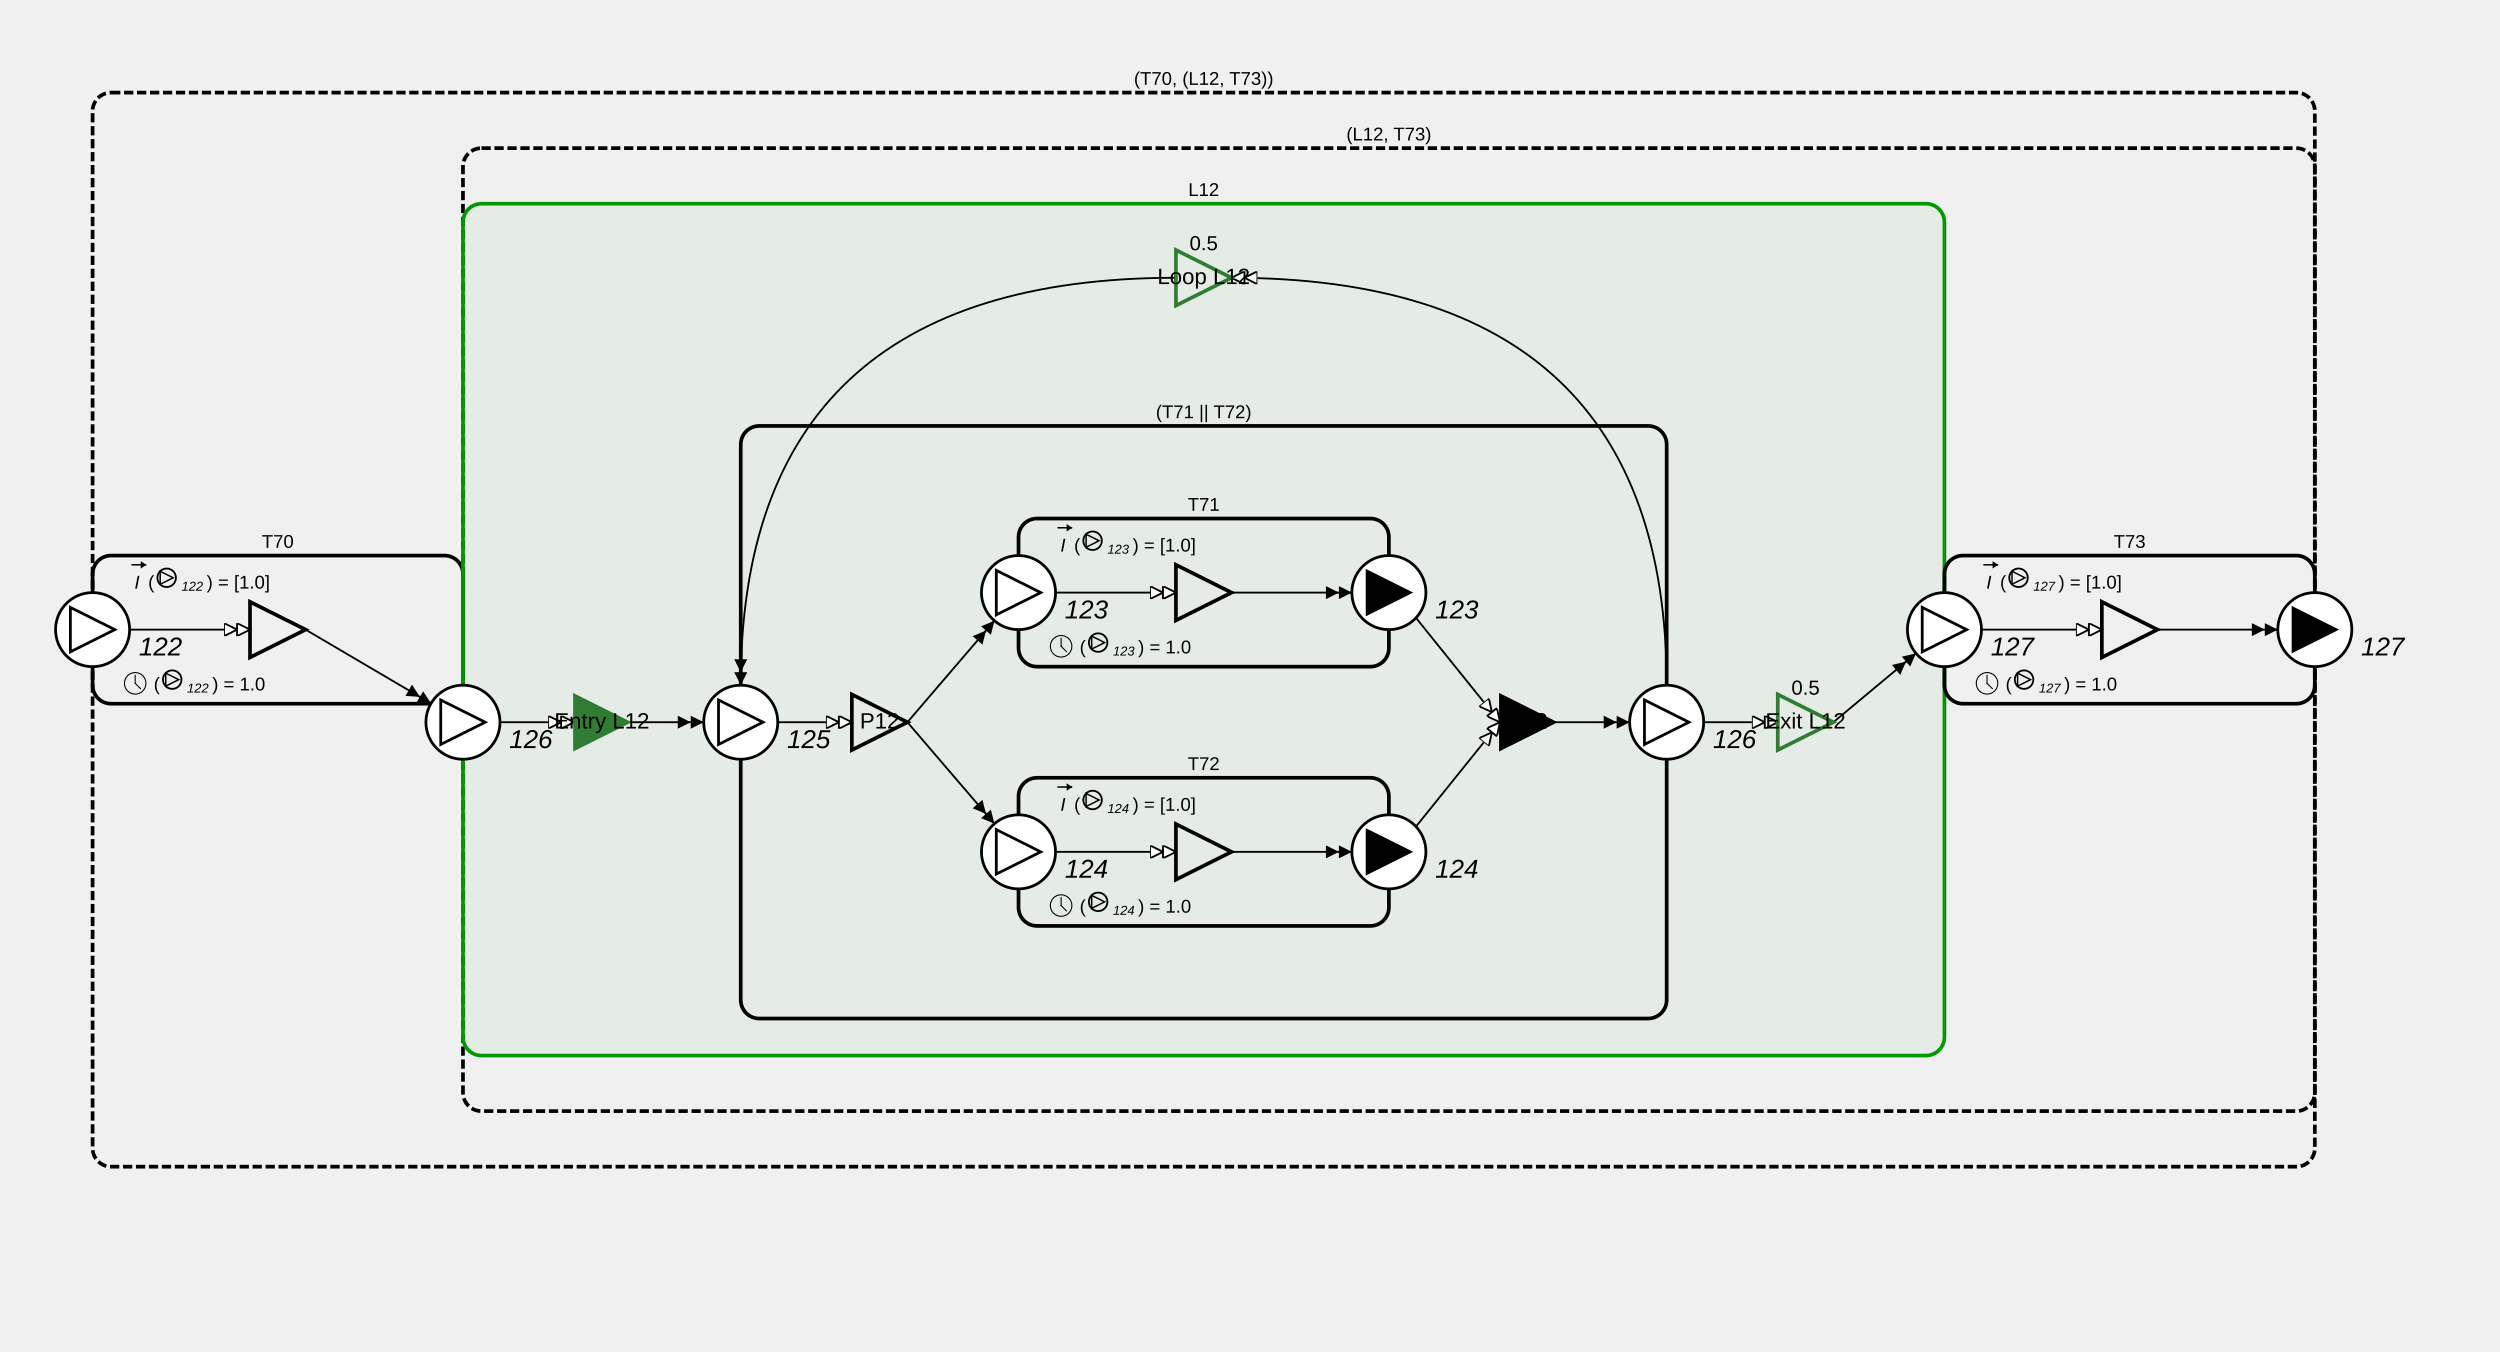
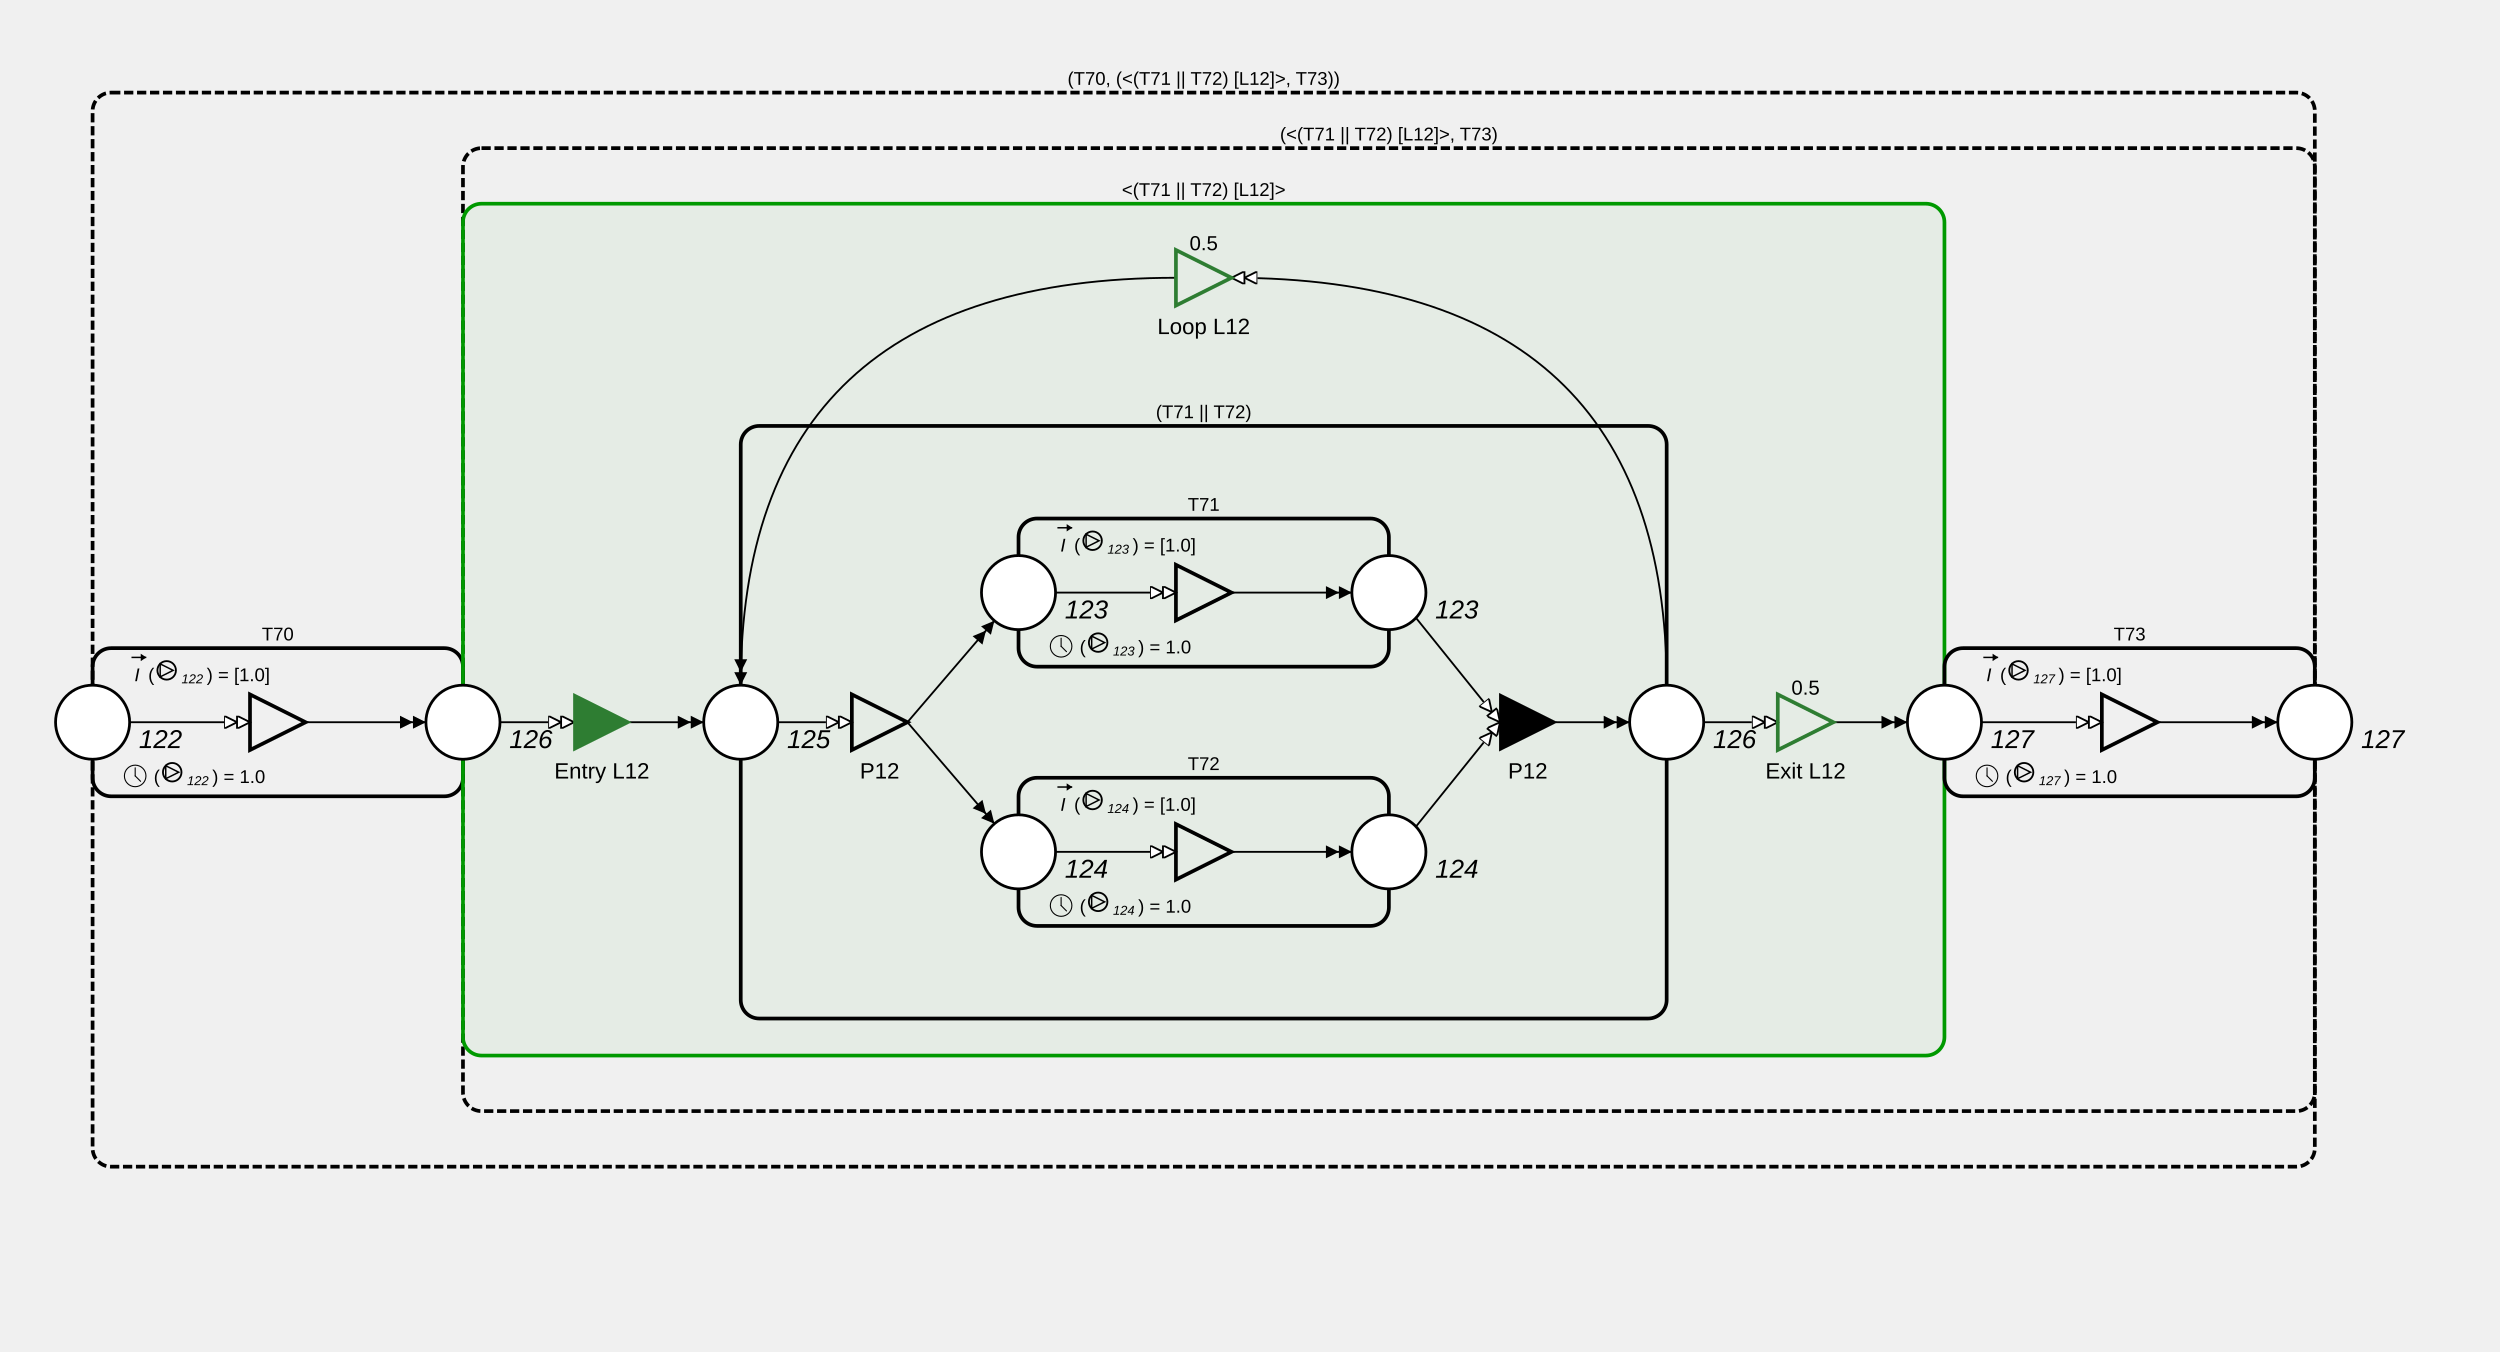
<svg xmlns="http://www.w3.org/2000/svg" width="1350" height="730" viewBox="0 0 1350 730">
  <style>
  .place { fill: white; stroke: black; stroke-width: 1.5; }
  .place.token { fill: rgba(0, 0, 0, 0.12); }
  .transition { fill: white; stroke: black; stroke-width: 1.5; }
  .region { fill: none; stroke: black; stroke-width: 2; rx: 10; }
  .arc { fill: none; stroke: black; stroke-width: 1; marker-end: url(#doubleArrowhead); }
  .arc-white { fill: none; stroke: black; stroke-width: 1; marker-end: url(#doubleArrowheadWhite); }
  .label { font-family: Arial; font-size: 12px; text-anchor: middle; dominant-baseline: middle; }
</style>
  <defs>
    <marker id="doubleArrowhead" markerWidth="15" markerHeight="7" refX="14" refY="3.5" orient="auto">
      <polygon points="0 0, 7 3.5, 0 7" fill="black" />
      <polygon points="7 0, 14 3.5, 7 7" fill="black" />
    </marker>
    <marker id="doubleArrowheadWhite" markerWidth="15" markerHeight="7" refX="14" refY="3.5" orient="auto">
      <polygon points="0 0, 7 3.5, 0 7" fill="white" stroke="black" stroke-width="1" />
      <polygon points="7 0, 14 3.5, 7 7" fill="white" stroke="black" stroke-width="1" />
    </marker>
  </defs>
  <rect x="50" y="50" width="1200" height="580.0" rx="10" style="fill: none; stroke: black; stroke-width: 2; stroke-dasharray: 5, 2;" />
-   <text x="650.0" y="43" class="label" style="font-size: 10px;">(T70, (L12, T73))</text>
-   <rect x="50" y="300.0" width="200" height="80" rx="10" style="fill: none; stroke: black; stroke-width: 2; " />
-   <text x="150.0" y="293.0" class="label" style="font-size: 10px;">T70</text>
+   <text x="650.0" y="43" class="label" style="font-size: 10px;">(T70, (&lt;(T71 || T72) [L12]&gt;, T73))</text>
+   <rect x="50" y="350.0" width="200" height="80" rx="10" style="fill: none; stroke: black; stroke-width: 2; " />
+   <text x="150.0" y="343.0" class="label" style="font-size: 10px;">T70</text>
  <rect x="250" y="80.0" width="1000" height="520.0" rx="10" style="fill: none; stroke: black; stroke-width: 2; stroke-dasharray: 5, 2;" />
-   <text x="750.0" y="73.0" class="label" style="font-size: 10px;">(L12, T73)</text>
+   <text x="750.0" y="73.0" class="label" style="font-size: 10px;">(&lt;(T71 || T72) [L12]&gt;, T73)</text>
  <rect x="250" y="110.0" width="800" height="460" rx="10" style="fill: rgba(0, 153, 0, 0.05); stroke: #009900; stroke-width: 2; " />
-   <text x="650.0" y="103.0" class="label" style="font-size: 10px;">L12</text>
+   <text x="650.0" y="103.0" class="label" style="font-size: 10px;">&lt;(T71 || T72) [L12]&gt;</text>
  <rect x="400.0" y="230.0" width="500" height="320" rx="10" style="fill: none; stroke: black; stroke-width: 2; " />
  <text x="650.0" y="223.0" class="label" style="font-size: 10px;">(T71 || T72)</text>
  <rect x="550.0" y="280.0" width="200" height="80" rx="10" style="fill: none; stroke: black; stroke-width: 2; " />
  <text x="650.0" y="273.0" class="label" style="font-size: 10px;">T71</text>
  <rect x="550.0" y="420.0" width="200" height="80" rx="10" style="fill: none; stroke: black; stroke-width: 2; " />
  <text x="650.0" y="413.0" class="label" style="font-size: 10px;">T72</text>
-   <rect x="1050" y="300.0" width="200" height="80" rx="10" style="fill: none; stroke: black; stroke-width: 2; " />
-   <text x="1150.0" y="293.0" class="label" style="font-size: 10px;">T73</text>
-   <path d="M840.0,390.0 L880.0,390.0" class="arc" />
+   <rect x="1050" y="350.0" width="200" height="80" rx="10" style="fill: none; stroke: black; stroke-width: 2; " />
+   <text x="1150.0" y="343.0" class="label" style="font-size: 10px;">T73</text>
+   <path d="M665.0,320.0 L730.0,320.0" class="arc" />
+   <path d="M420.0,390.0 L460.0,390.0" class="arc-white" />
  <path d="M900.0,370.0 Q900.0,150.0 665.0,150.0" class="arc-white" />
+   <path d="M665.0,460.0 L730.0,460.0" class="arc" />
+   <path d="M635.0,150.0 Q400.0,150.0 400.0,370.0" class="arc" />
+   <path d="M1070.0,390.0 L1135.0,390.0" class="arc-white" />
+   <path d="M570.0,320.0 L635.0,320.0" class="arc-white" />
  <path d="M570.0,460.0 L635.0,460.0" class="arc-white" />
-   <path d="M1165.0,340.0 L1230.0,340.0" class="arc" />
-   <path d="M570.0,320.0 L635.0,320.0" class="arc-white" />
-   <path d="M1070.0,340.0 L1135.0,340.0" class="arc-white" />
  <path d="M490.0,390.0 L536.984,444.815" class="arc" />
  <path d="M340.0,390.0 L380.0,390.0" class="arc" />
+   <path d="M990.0,390.0 L1030.0,390.0" class="arc" />
+   <path d="M70.0,390.0 L135.0,390.0" class="arc-white" />
+   <path d="M490.0,390.0 L536.984,335.185" class="arc" />
+   <path d="M840.0,390.0 L880.0,390.0" class="arc" />
+   <path d="M1165.0,390.0 L1230.0,390.0" class="arc" />
  <path d="M920.0,390.0 L960.0,390.0" class="arc-white" />
-   <path d="M665.0,320.0 L730.0,320.0" class="arc" />
-   <path d="M165.0,340.0 L232.761,379.86" class="arc" />
-   <path d="M70.0,340.0 L135.0,340.0" class="arc-white" />
-   <path d="M665.0,460.0 L730.0,460.0" class="arc" />
+   <path d="M764.621,446.354 L810.0,390.0" class="arc-white" />
+   <path d="M764.621,333.646 L810.0,390.0" class="arc-white" />
  <path d="M270.0,390.0 L310.0,390.0" class="arc-white" />
-   <path d="M764.621,333.646 L810.0,390.0" class="arc-white" />
-   <path d="M635.0,150.0 Q400.0,150.0 400.0,370.0" class="arc" />
-   <path d="M420.0,390.0 L460.0,390.0" class="arc-white" />
-   <path d="M490.0,390.0 L536.984,335.185" class="arc" />
-   <path d="M764.621,446.354 L810.0,390.0" class="arc-white" />
-   <path d="M990.0,390.0 L1034.636,352.804" class="arc" />
-   <circle cx="1250" cy="340.0" r="20" class="place" />
-   <polygon points="1238,328.0 1262,340.0 1238,352.0" style="fill: black; stroke: black" />
-   <text x="1275" y="350.0" class="label" style="font-style: italic; font-size: 14px; text-anchor: start;">127</text>
+   <path d="M165.0,390.0 L230.0,390.0" class="arc" />
+   <circle cx="900.0" cy="390.0" r="20" class="place" />
+   <text x="925.0" y="400.0" class="label" style="font-style: italic; font-size: 14px; text-anchor: start;">126</text>
+   <circle cx="400.0" cy="390.0" r="20" class="place" />
+   <text x="425.0" y="400.0" class="label" style="font-style: italic; font-size: 14px; text-anchor: start;">125</text>
+   <circle cx="750.0" cy="460.0" r="20" class="place" />
+   <text x="775.0" y="470.0" class="label" style="font-style: italic; font-size: 14px; text-anchor: start;">124</text>
+   <circle cx="50" cy="390.0" r="20" class="place" />
+   <text x="75" y="400.0" class="label" style="font-style: italic; font-size: 14px; text-anchor: start;">122</text>
  <circle cx="550.0" cy="460.0" r="20" class="place" />
-   <polygon points="538.0,448.0 562.0,460.0 538.0,472.0" style="fill: none; stroke: black; stroke-width: 1.5" />
  <text x="575.0" y="470.0" class="label" style="font-style: italic; font-size: 14px; text-anchor: start;">124</text>
+   <circle cx="1250" cy="390.0" r="20" class="place" />
+   <text x="1275" y="400.0" class="label" style="font-style: italic; font-size: 14px; text-anchor: start;">127</text>
  <circle cx="250" cy="390.0" r="20" class="place" />
-   <polygon points="238,378.0 262,390.0 238,402.0" style="fill: none; stroke: black; stroke-width: 1.5" />
  <text x="275" y="400.0" class="label" style="font-style: italic; font-size: 14px; text-anchor: start;">126</text>
+   <circle cx="550.0" cy="320.0" r="20" class="place" />
+   <text x="575.0" y="330.0" class="label" style="font-style: italic; font-size: 14px; text-anchor: start;">123</text>
  <circle cx="750.0" cy="320.0" r="20" class="place" />
-   <polygon points="738.0,308.0 762.0,320.0 738.0,332.0" style="fill: black; stroke: black" />
  <text x="775.0" y="330.0" class="label" style="font-style: italic; font-size: 14px; text-anchor: start;">123</text>
-   <circle cx="550.0" cy="320.0" r="20" class="place" />
-   <polygon points="538.0,308.0 562.0,320.0 538.0,332.0" style="fill: none; stroke: black; stroke-width: 1.5" />
-   <text x="575.0" y="330.0" class="label" style="font-style: italic; font-size: 14px; text-anchor: start;">123</text>
-   <circle cx="50" cy="340.0" r="20" class="place" />
-   <polygon points="38,328.0 62,340.0 38,352.0" style="fill: none; stroke: black; stroke-width: 1.5" />
-   <text x="75" y="350.0" class="label" style="font-style: italic; font-size: 14px; text-anchor: start;">122</text>
-   <circle cx="1050" cy="340.0" r="20" class="place" />
-   <polygon points="1038,328.0 1062,340.0 1038,352.0" style="fill: none; stroke: black; stroke-width: 1.5" />
-   <text x="1075" y="350.0" class="label" style="font-style: italic; font-size: 14px; text-anchor: start;">127</text>
-   <circle cx="400.0" cy="390.0" r="20" class="place" />
-   <polygon points="388.0,378.0 412.0,390.0 388.0,402.0" style="fill: none; stroke: black; stroke-width: 1.5" />
-   <text x="425.0" y="400.0" class="label" style="font-style: italic; font-size: 14px; text-anchor: start;">125</text>
-   <circle cx="900.0" cy="390.0" r="20" class="place" />
-   <polygon points="888.0,378.0 912.0,390.0 888.0,402.0" style="fill: none; stroke: black; stroke-width: 1.5" />
-   <text x="925.0" y="400.0" class="label" style="font-style: italic; font-size: 14px; text-anchor: start;">126</text>
-   <circle cx="750.0" cy="460.0" r="20" class="place" />
-   <polygon points="738.0,448.0 762.0,460.0 738.0,472.0" style="fill: black; stroke: black" />
-   <text x="775.0" y="470.0" class="label" style="font-style: italic; font-size: 14px; text-anchor: start;">124</text>
+   <circle cx="1050" cy="390.0" r="20" class="place" />
+   <text x="1075" y="400.0" class="label" style="font-style: italic; font-size: 14px; text-anchor: start;">127</text>
+   <polygon points="810.0,375.0 840.0,390.0 810.0,405.0" style="fill: black; stroke: black" />
+   <text x="825.0" y="417.0" class="label">P12</text>
+   <polygon points="460.0,375.0 490.0,390.0 460.0,405.0" style="fill: none; stroke: black; stroke-width: 2" />
+   <text x="475.0" y="417.0" class="label">P12</text>
+   <polygon points="635.0,305.0 665.0,320.0 635.0,335.0" style="fill: none; stroke: black; stroke-width: 2" />
+   <text x="574.0" y="295.0" class="label" style="font-size: 10px; font-style: italic">I</text>
+   <line x1="571.0" y1="285.0" x2="579.0" y2="285.0" style="stroke: black; stroke-width: 0.8" />
+   <polygon points="579.0,285.0 576.0,283.0 576.0,287.0" style="fill: black" />
+   <text x="580.0" y="295.0" class="label" style="font-size: 10px; text-anchor: start;">(</text>
+   <circle cx="590.0" cy="292.0" r="5" style="fill: none; stroke: black; stroke-width: 1" />
+   <polygon points="586.5,288.5 593.5,292.0 586.5,295.5" style="fill: none; stroke: black; stroke-width: 0.8" />
+   <text x="598.0" y="297.0" class="label" style="font-size: 7px; font-style: italic; text-anchor: start;">123</text>
+   <text x="611.6" y="295.0" class="label" style="font-size: 10px; text-anchor: start;">) = [1.0]</text>
+   <svg x="565.0" y="341.0" width="16" height="16" viewBox="-0.55 -0.55 1.1 1.1" fill="none" stroke="currentColor" stroke-width="0.04" stroke-linecap="round" stroke-linejoin="round" style="color:black">
+     <circle cx="0" cy="0" r="0.4" />
+     <line x1="0" y1="0" x2="0" y2="-0.3" />
+     <line x1="0" y1="0" x2="0.2" y2="0.2" />
+   </svg>
+   <text x="583.0" y="350.0" class="label" style="font-size: 10px; text-anchor: start;">(</text>
+   <circle cx="593.0" cy="347.0" r="5" style="fill: none; stroke: black; stroke-width: 1" />
+   <polygon points="589.5,343.5 596.5,347.0 589.5,350.5" style="fill: none; stroke: black; stroke-width: 0.8" />
+   <text x="601.0" y="352.0" class="label" style="font-size: 7px; font-style: italic; text-anchor: start;">123</text>
+   <text x="614.6" y="350.0" class="label" style="font-size: 10px; text-anchor: start;">) = 1.0</text>
+   <polygon points="960.0,375.0 990.0,390.0 960.0,405.0" style="fill: none; stroke: #2E7D32; stroke-width: 2" />
+   <text x="975.0" y="372.0" class="label" style="font-size: 11px; fill: black; text-anchor: middle;">0.5</text>
+   <text x="975.0" y="417.0" class="label">Exit L12</text>
+   <polygon points="1135.0,375.0 1165.0,390.0 1135.0,405.0" style="fill: none; stroke: black; stroke-width: 2" />
+   <text x="1074.0" y="365.0" class="label" style="font-size: 10px; font-style: italic">I</text>
+   <line x1="1071.0" y1="355.0" x2="1079.0" y2="355.0" style="stroke: black; stroke-width: 0.8" />
+   <polygon points="1079.0,355.0 1076.0,353.0 1076.0,357.0" style="fill: black" />
+   <text x="1080.0" y="365.0" class="label" style="font-size: 10px; text-anchor: start;">(</text>
+   <circle cx="1090.0" cy="362.0" r="5" style="fill: none; stroke: black; stroke-width: 1" />
+   <polygon points="1086.5,358.5 1093.5,362.0 1086.5,365.5" style="fill: none; stroke: black; stroke-width: 0.8" />
+   <text x="1098.0" y="367.0" class="label" style="font-size: 7px; font-style: italic; text-anchor: start;">127</text>
+   <text x="1111.6" y="365.0" class="label" style="font-size: 10px; text-anchor: start;">) = [1.0]</text>
+   <svg x="1065.0" y="411.0" width="16" height="16" viewBox="-0.55 -0.55 1.1 1.1" fill="none" stroke="currentColor" stroke-width="0.04" stroke-linecap="round" stroke-linejoin="round" style="color:black">
+     <circle cx="0" cy="0" r="0.4" />
+     <line x1="0" y1="0" x2="0" y2="-0.3" />
+     <line x1="0" y1="0" x2="0.2" y2="0.2" />
+   </svg>
+   <text x="1083.0" y="420.0" class="label" style="font-size: 10px; text-anchor: start;">(</text>
+   <circle cx="1093.0" cy="417.0" r="5" style="fill: none; stroke: black; stroke-width: 1" />
+   <polygon points="1089.5,413.5 1096.5,417.0 1089.5,420.5" style="fill: none; stroke: black; stroke-width: 0.8" />
+   <text x="1101.0" y="422.0" class="label" style="font-size: 7px; font-style: italic; text-anchor: start;">127</text>
+   <text x="1114.6" y="420.0" class="label" style="font-size: 10px; text-anchor: start;">) = 1.0</text>
+   <polygon points="135.0,375.0 165.0,390.0 135.0,405.0" style="fill: none; stroke: black; stroke-width: 2" />
+   <text x="74.0" y="365.0" class="label" style="font-size: 10px; font-style: italic">I</text>
+   <line x1="71.0" y1="355.0" x2="79.0" y2="355.0" style="stroke: black; stroke-width: 0.8" />
+   <polygon points="79.0,355.0 76.0,353.0 76.0,357.0" style="fill: black" />
+   <text x="80.0" y="365.0" class="label" style="font-size: 10px; text-anchor: start;">(</text>
+   <circle cx="90.0" cy="362.0" r="5" style="fill: none; stroke: black; stroke-width: 1" />
+   <polygon points="86.5,358.5 93.5,362.0 86.5,365.5" style="fill: none; stroke: black; stroke-width: 0.8" />
+   <text x="98.0" y="367.0" class="label" style="font-size: 7px; font-style: italic; text-anchor: start;">122</text>
+   <text x="111.6" y="365.0" class="label" style="font-size: 10px; text-anchor: start;">) = [1.0]</text>
+   <svg x="65.0" y="411.0" width="16" height="16" viewBox="-0.55 -0.55 1.1 1.1" fill="none" stroke="currentColor" stroke-width="0.04" stroke-linecap="round" stroke-linejoin="round" style="color:black">
+     <circle cx="0" cy="0" r="0.4" />
+     <line x1="0" y1="0" x2="0" y2="-0.3" />
+     <line x1="0" y1="0" x2="0.2" y2="0.2" />
+   </svg>
+   <text x="83.0" y="420.0" class="label" style="font-size: 10px; text-anchor: start;">(</text>
+   <circle cx="93.0" cy="417.0" r="5" style="fill: none; stroke: black; stroke-width: 1" />
+   <polygon points="89.5,413.5 96.5,417.0 89.5,420.5" style="fill: none; stroke: black; stroke-width: 0.8" />
+   <text x="101.0" y="422.0" class="label" style="font-size: 7px; font-style: italic; text-anchor: start;">122</text>
+   <text x="114.6" y="420.0" class="label" style="font-size: 10px; text-anchor: start;">) = 1.0</text>
+   <polygon points="635.0,135.0 665.0,150.0 635.0,165.0" style="fill: none; stroke: #2E7D32; stroke-width: 2" />
+   <text x="650.0" y="132.0" class="label" style="font-size: 11px; fill: black; text-anchor: middle;">0.5</text>
+   <text x="650.0" y="177.0" class="label">Loop L12</text>
  <polygon points="635.0,445.0 665.0,460.0 635.0,475.0" style="fill: none; stroke: black; stroke-width: 2" />
  <text x="574.0" y="435.0" class="label" style="font-size: 10px; font-style: italic">I</text>
  <line x1="571.0" y1="425.0" x2="579.0" y2="425.0" style="stroke: black; stroke-width: 0.8" />
  <polygon points="579.0,425.0 576.0,423.0 576.0,427.0" style="fill: black" />
  <text x="580.0" y="435.0" class="label" style="font-size: 10px; text-anchor: start;">(</text>
  <circle cx="590.0" cy="432.0" r="5" style="fill: none; stroke: black; stroke-width: 1" />
  <polygon points="586.5,428.5 593.5,432.0 586.5,435.5" style="fill: none; stroke: black; stroke-width: 0.8" />
  <text x="598.0" y="437.0" class="label" style="font-size: 7px; font-style: italic; text-anchor: start;">124</text>
  <text x="611.6" y="435.0" class="label" style="font-size: 10px; text-anchor: start;">) = [1.0]</text>
  <svg x="565.0" y="481.0" width="16" height="16" viewBox="-0.55 -0.55 1.1 1.1" fill="none" stroke="currentColor" stroke-width="0.04" stroke-linecap="round" stroke-linejoin="round" style="color:black">
    <circle cx="0" cy="0" r="0.4" />
    <line x1="0" y1="0" x2="0" y2="-0.3" />
    <line x1="0" y1="0" x2="0.2" y2="0.2" />
  </svg>
  <text x="583.0" y="490.0" class="label" style="font-size: 10px; text-anchor: start;">(</text>
  <circle cx="593.0" cy="487.0" r="5" style="fill: none; stroke: black; stroke-width: 1" />
  <polygon points="589.5,483.5 596.5,487.0 589.5,490.5" style="fill: none; stroke: black; stroke-width: 0.8" />
  <text x="601.0" y="492.0" class="label" style="font-size: 7px; font-style: italic; text-anchor: start;">124</text>
  <text x="614.6" y="490.0" class="label" style="font-size: 10px; text-anchor: start;">) = 1.0</text>
-   <polygon points="1135.0,325.0 1165.0,340.0 1135.0,355.0" style="fill: none; stroke: black; stroke-width: 2" />
-   <text x="1074.0" y="315.0" class="label" style="font-size: 10px; font-style: italic">I</text>
-   <line x1="1071.0" y1="305.0" x2="1079.0" y2="305.0" style="stroke: black; stroke-width: 0.8" />
-   <polygon points="1079.0,305.0 1076.0,303.0 1076.0,307.0" style="fill: black" />
-   <text x="1080.0" y="315.0" class="label" style="font-size: 10px; text-anchor: start;">(</text>
-   <circle cx="1090.0" cy="312.0" r="5" style="fill: none; stroke: black; stroke-width: 1" />
-   <polygon points="1086.5,308.5 1093.5,312.0 1086.5,315.5" style="fill: none; stroke: black; stroke-width: 0.8" />
-   <text x="1098.0" y="317.0" class="label" style="font-size: 7px; font-style: italic; text-anchor: start;">127</text>
-   <text x="1111.6" y="315.0" class="label" style="font-size: 10px; text-anchor: start;">) = [1.0]</text>
-   <svg x="1065.0" y="361.0" width="16" height="16" viewBox="-0.55 -0.55 1.1 1.1" fill="none" stroke="currentColor" stroke-width="0.04" stroke-linecap="round" stroke-linejoin="round" style="color:black">
-     <circle cx="0" cy="0" r="0.4" />
-     <line x1="0" y1="0" x2="0" y2="-0.3" />
-     <line x1="0" y1="0" x2="0.2" y2="0.2" />
-   </svg>
-   <text x="1083.0" y="370.0" class="label" style="font-size: 10px; text-anchor: start;">(</text>
-   <circle cx="1093.0" cy="367.0" r="5" style="fill: none; stroke: black; stroke-width: 1" />
-   <polygon points="1089.5,363.5 1096.5,367.0 1089.5,370.5" style="fill: none; stroke: black; stroke-width: 0.8" />
-   <text x="1101.0" y="372.0" class="label" style="font-size: 7px; font-style: italic; text-anchor: start;">127</text>
-   <text x="1114.6" y="370.0" class="label" style="font-size: 10px; text-anchor: start;">) = 1.0</text>
-   <polygon points="635.0,305.0 665.0,320.0 635.0,335.0" style="fill: none; stroke: black; stroke-width: 2" />
-   <text x="574.0" y="295.0" class="label" style="font-size: 10px; font-style: italic">I</text>
-   <line x1="571.0" y1="285.0" x2="579.0" y2="285.0" style="stroke: black; stroke-width: 0.8" />
-   <polygon points="579.0,285.0 576.0,283.0 576.0,287.0" style="fill: black" />
-   <text x="580.0" y="295.0" class="label" style="font-size: 10px; text-anchor: start;">(</text>
-   <circle cx="590.0" cy="292.0" r="5" style="fill: none; stroke: black; stroke-width: 1" />
-   <polygon points="586.5,288.5 593.5,292.0 586.5,295.5" style="fill: none; stroke: black; stroke-width: 0.8" />
-   <text x="598.0" y="297.0" class="label" style="font-size: 7px; font-style: italic; text-anchor: start;">123</text>
-   <text x="611.6" y="295.0" class="label" style="font-size: 10px; text-anchor: start;">) = [1.0]</text>
-   <svg x="565.0" y="341.0" width="16" height="16" viewBox="-0.55 -0.55 1.1 1.1" fill="none" stroke="currentColor" stroke-width="0.04" stroke-linecap="round" stroke-linejoin="round" style="color:black">
-     <circle cx="0" cy="0" r="0.4" />
-     <line x1="0" y1="0" x2="0" y2="-0.3" />
-     <line x1="0" y1="0" x2="0.2" y2="0.2" />
-   </svg>
-   <text x="583.0" y="350.0" class="label" style="font-size: 10px; text-anchor: start;">(</text>
-   <circle cx="593.0" cy="347.0" r="5" style="fill: none; stroke: black; stroke-width: 1" />
-   <polygon points="589.5,343.5 596.5,347.0 589.5,350.5" style="fill: none; stroke: black; stroke-width: 0.8" />
-   <text x="601.0" y="352.0" class="label" style="font-size: 7px; font-style: italic; text-anchor: start;">123</text>
-   <text x="614.6" y="350.0" class="label" style="font-size: 10px; text-anchor: start;">) = 1.0</text>
-   <polygon points="135.0,325.0 165.0,340.0 135.0,355.0" style="fill: none; stroke: black; stroke-width: 2" />
-   <text x="74.0" y="315.0" class="label" style="font-size: 10px; font-style: italic">I</text>
-   <line x1="71.0" y1="305.0" x2="79.0" y2="305.0" style="stroke: black; stroke-width: 0.8" />
-   <polygon points="79.0,305.0 76.0,303.0 76.0,307.0" style="fill: black" />
-   <text x="80.0" y="315.0" class="label" style="font-size: 10px; text-anchor: start;">(</text>
-   <circle cx="90.0" cy="312.0" r="5" style="fill: none; stroke: black; stroke-width: 1" />
-   <polygon points="86.5,308.5 93.5,312.0 86.5,315.5" style="fill: none; stroke: black; stroke-width: 0.8" />
-   <text x="98.0" y="317.0" class="label" style="font-size: 7px; font-style: italic; text-anchor: start;">122</text>
-   <text x="111.6" y="315.0" class="label" style="font-size: 10px; text-anchor: start;">) = [1.0]</text>
-   <svg x="65.0" y="361.0" width="16" height="16" viewBox="-0.55 -0.55 1.1 1.1" fill="none" stroke="currentColor" stroke-width="0.04" stroke-linecap="round" stroke-linejoin="round" style="color:black">
-     <circle cx="0" cy="0" r="0.4" />
-     <line x1="0" y1="0" x2="0" y2="-0.3" />
-     <line x1="0" y1="0" x2="0.2" y2="0.2" />
-   </svg>
-   <text x="83.0" y="370.0" class="label" style="font-size: 10px; text-anchor: start;">(</text>
-   <circle cx="93.0" cy="367.0" r="5" style="fill: none; stroke: black; stroke-width: 1" />
-   <polygon points="89.5,363.5 96.5,367.0 89.5,370.5" style="fill: none; stroke: black; stroke-width: 0.8" />
-   <text x="101.0" y="372.0" class="label" style="font-size: 7px; font-style: italic; text-anchor: start;">122</text>
-   <text x="114.6" y="370.0" class="label" style="font-size: 10px; text-anchor: start;">) = 1.0</text>
-   <polygon points="635.0,135.0 665.0,150.0 635.0,165.0" style="fill: none; stroke: #2E7D32; stroke-width: 2" />
-   <text x="650.0" y="132.0" class="label" style="font-size: 11px; fill: black; text-anchor: middle;">0.5</text>
-   <text x="650.0" y="150.0" class="label">Loop L12</text>
-   <polygon points="960.0,375.0 990.0,390.0 960.0,405.0" style="fill: none; stroke: #2E7D32; stroke-width: 2" />
-   <text x="975.0" y="372.0" class="label" style="font-size: 11px; fill: black; text-anchor: middle;">0.5</text>
-   <text x="975.0" y="390.0" class="label">Exit L12</text>
-   <polygon points="810.0,375.0 840.0,390.0 810.0,405.0" style="fill: black; stroke: black" />
-   <text x="825.0" y="390.0" class="label">P12</text>
  <polygon points="310.0,375.0 340.0,390.0 310.0,405.0" style="fill: #2E7D32; stroke: #2E7D32" />
-   <text x="325.0" y="390.0" class="label">Entry L12</text>
-   <polygon points="460.0,375.0 490.0,390.0 460.0,405.0" style="fill: none; stroke: black; stroke-width: 2" />
-   <text x="475.0" y="390.0" class="label">P12</text>
+   <text x="325.0" y="417.0" class="label">Entry L12</text>
</svg>
